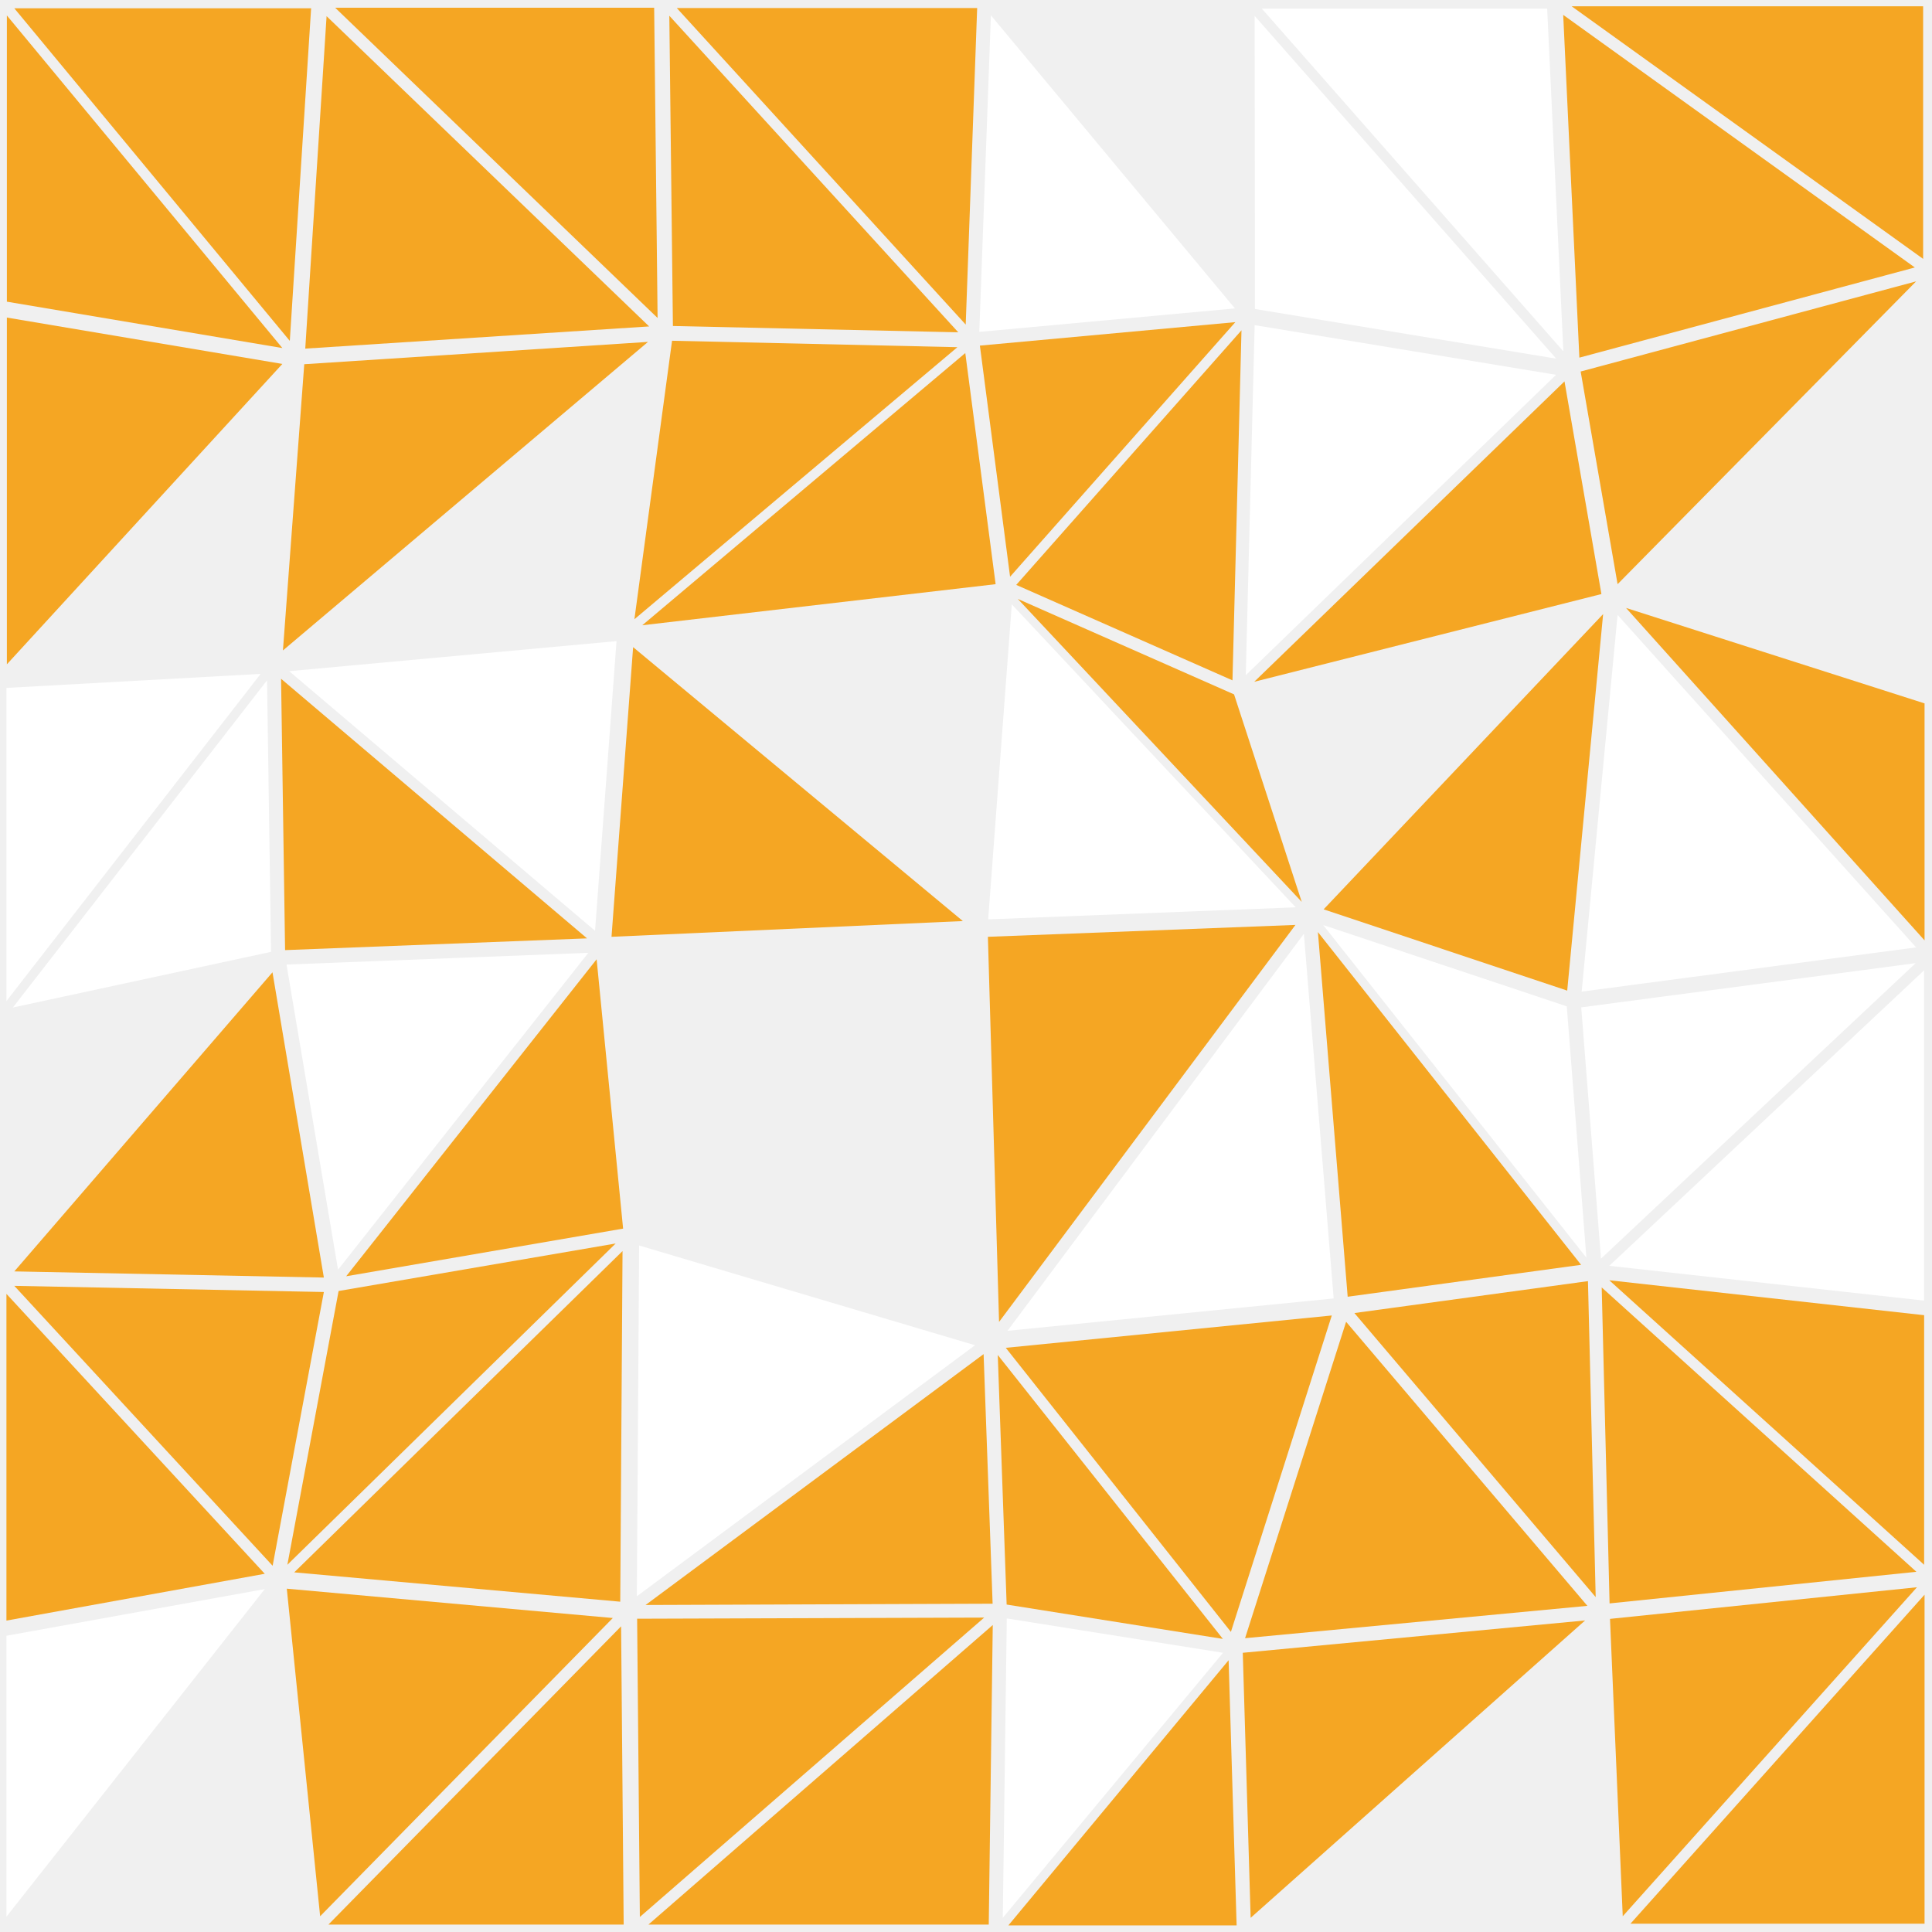
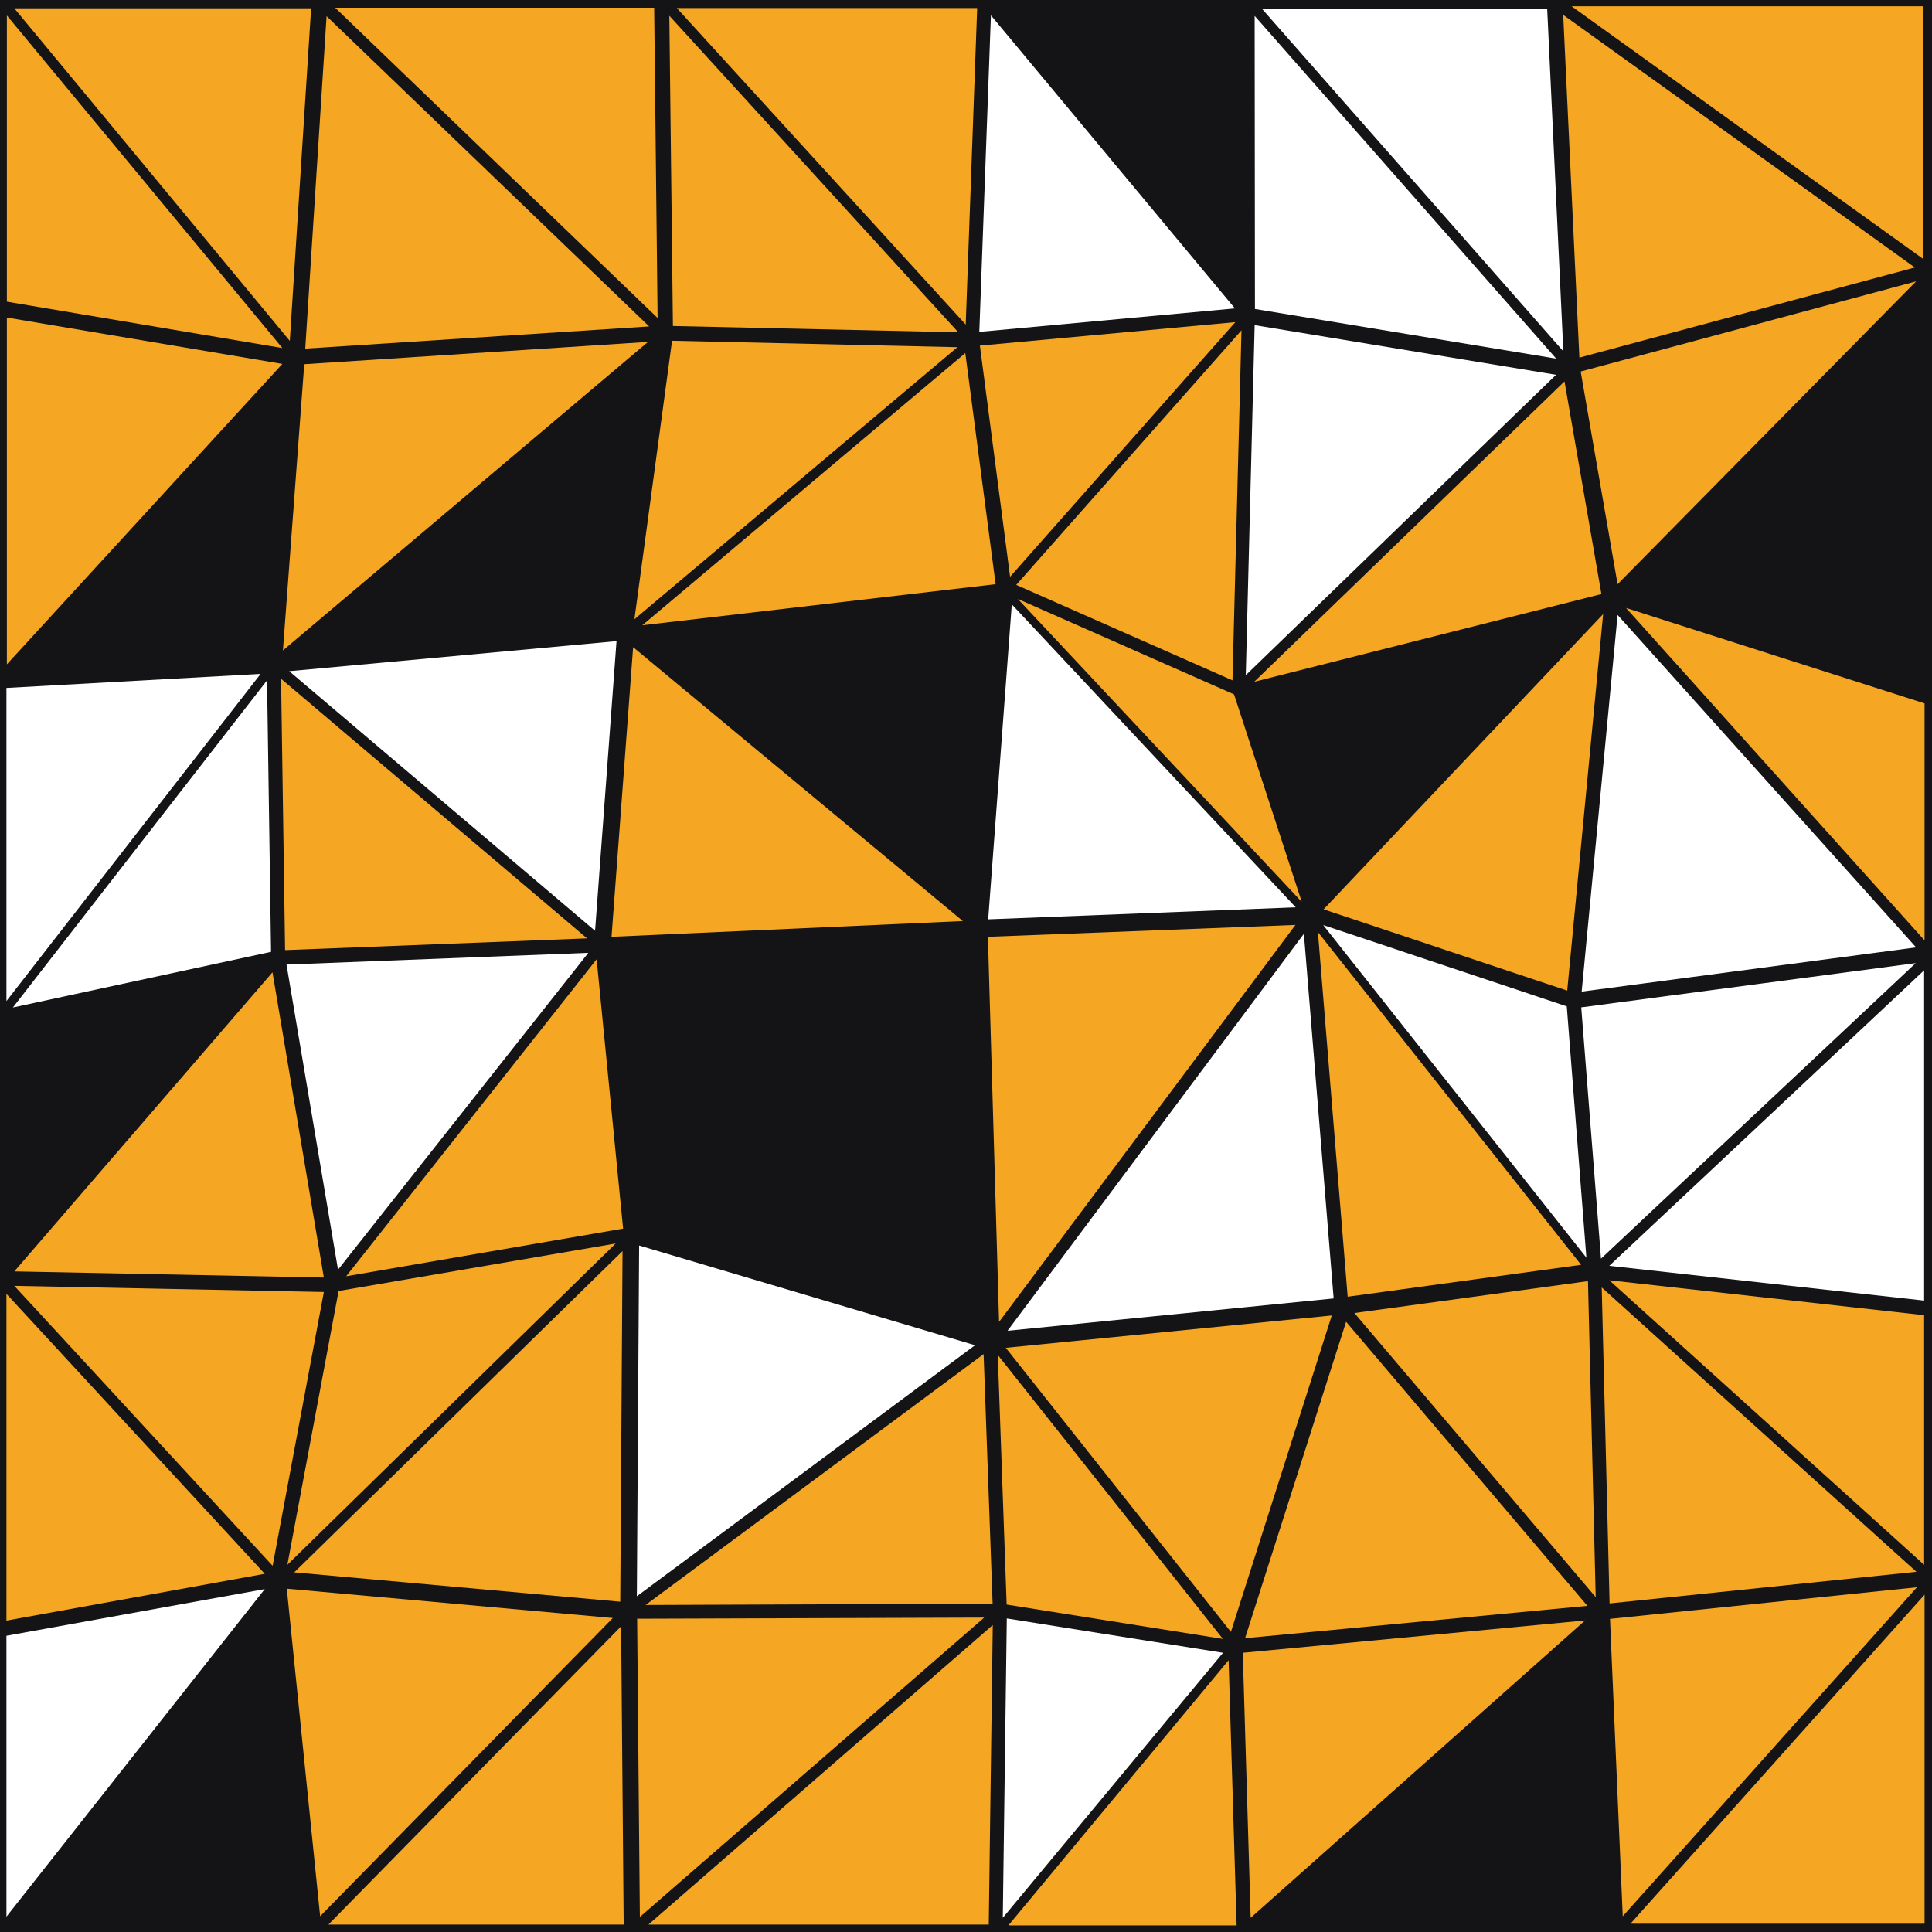
<svg xmlns="http://www.w3.org/2000/svg" width="1024" height="1024" viewBox="0 0 135 135">
+   <rect width="135" height="135" fill="#141416" />
  <polygon points="1.00,0.58 21.74,0.58 20.25,23.82" fill="#F5A623" />
  <polygon points="0.48,1.08 19.73,24.32 0.48,21.08" fill="#F5A623" />
  <polygon points="23.42,0.54 45.71,0.54 45.95,22.22" fill="#F5A623" />
  <polygon points="22.82,1.13 45.36,22.81 21.33,24.36" fill="#F5A623" />
  <polygon points="47.29,0.56 68.28,0.56 67.48,22.68" fill="#F5A623" />
  <polygon points="46.77,1.10 66.96,23.22 47.02,22.78" fill="#F5A623" />
  <polygon points="69.24,1.07 86.29,21.55 68.43,23.19" fill="#FFFFFF" />
  <polygon points="88.17,0.60 108.11,0.60 109.24,24.55" fill="#FFFFFF" />
  <polygon points="87.67,1.11 108.74,25.06 87.69,21.59" fill="#FFFFFF" />
  <polygon points="109.82,0.44 134.38,0.44 134.38,18.09" fill="#F5A623" />
  <polygon points="109.23,1.04 133.80,18.69 110.36,24.99" fill="#F5A623" />
  <polygon points="0.48,22.19 19.73,25.43 0.48,46.42" fill="#F5A623" />
  <polygon points="21.26,25.45 45.28,23.89 19.77,45.45" fill="#F5A623" />
  <polygon points="46.96,23.81 66.90,24.26 44.33,43.27" fill="#F5A623" />
  <polygon points="67.45,24.67 69.57,40.82 44.88,43.69" fill="#F5A623" />
  <polygon points="68.47,24.15 86.32,22.51 70.58,40.30" fill="#F5A623" />
  <polygon points="86.75,23.08 86.12,47.54 71.01,40.87" fill="#F5A623" />
  <polygon points="87.67,22.72 108.73,26.19 87.05,47.18" fill="#FFFFFF" />
  <polygon points="109.32,26.65 111.90,41.51 87.64,47.64" fill="#F5A623" />
  <polygon points="110.45,25.96 133.89,19.66 113.03,40.82" fill="#F5A623" />
  <polygon points="0.45,48.07 18.21,47.09 0.45,69.95" fill="#FFFFFF" />
  <polygon points="18.66,47.54 18.94,66.51 0.90,70.40" fill="#FFFFFF" />
  <polygon points="20.21,46.90 43.08,44.80 41.58,65.04" fill="#FFFFFF" />
  <polygon points="19.64,47.43 41.02,65.57 19.92,66.39" fill="#F5A623" />
  <polygon points="44.24,45.22 67.28,64.36 42.73,65.46" fill="#F5A623" />
  <polygon points="71.12,41.85 86.23,48.52 90.96,63.02" fill="#F5A623" />
  <polygon points="70.70,42.23 90.54,63.40 69.05,64.24" fill="#FFFFFF" />
  <polygon points="112.02,42.91 109.51,69.22 92.49,63.54" fill="#F5A623" />
  <polygon points="113.62,42.48 134.48,49.15 134.48,65.71" fill="#F5A623" />
  <polygon points="113.03,42.97 133.89,66.20 110.52,69.29" fill="#FFFFFF" />
  <polygon points="19.04,67.94 22.63,89.27 1.00,88.84" fill="#F5A623" />
  <polygon points="20.02,67.40 41.11,66.58 23.62,88.72" fill="#FFFFFF" />
  <polygon points="41.69,67.03 43.54,85.85 24.19,89.18" fill="#F5A623" />
  <polygon points="69.03,65.46 90.52,64.63 69.81,92.37" fill="#F5A623" />
  <polygon points="91.11,65.25 93.19,90.73 70.40,92.99" fill="#FFFFFF" />
  <polygon points="92.46,64.64 109.48,70.32 110.85,87.88" fill="#FFFFFF" />
  <polygon points="92.09,65.13 110.48,88.38 94.17,90.61" fill="#F5A623" />
  <polygon points="110.49,70.39 133.86,67.30 111.87,87.95" fill="#FFFFFF" />
  <polygon points="134.45,67.80 134.45,90.88 112.45,88.45" fill="#FFFFFF" />
  <polygon points="1.00,89.85 22.63,90.28 19.05,109.41" fill="#F5A623" />
  <polygon points="0.45,90.41 18.50,109.97 0.45,113.24" fill="#F5A623" />
  <polygon points="23.66,90.21 43.02,86.89 20.08,109.34" fill="#F5A623" />
  <polygon points="43.50,87.42 43.34,111.92 20.56,109.87" fill="#F5A623" />
  <polygon points="44.66,87.03 68.13,94.00 44.50,111.54" fill="#FFFFFF" />
  <polygon points="68.73,94.62 69.36,112.06 45.11,112.15" fill="#F5A623" />
  <polygon points="70.28,94.18 93.06,91.92 86.01,114.03" fill="#F5A623" />
  <polygon points="69.72,94.68 85.45,114.52 70.34,112.12" fill="#F5A623" />
  <polygon points="94.64,91.75 110.96,89.52 111.50,111.60" fill="#F5A623" />
  <polygon points="94.06,92.36 110.92,112.21 87.00,114.47" fill="#F5A623" />
  <polygon points="112.45,89.46 134.45,91.90 134.45,109.34" fill="#F5A623" />
  <polygon points="111.92,89.96 133.91,109.83 112.47,112.04" fill="#F5A623" />
  <polygon points="0.45,114.30 18.50,111.04 0.45,133.93" fill="#FFFFFF" />
  <polygon points="20.04,111.01 42.82,113.06 22.37,133.90" fill="#F5A623" />
  <polygon points="43.40,113.64 43.58,134.48 22.95,134.48" fill="#F5A623" />
  <polygon points="44.52,113.11 68.77,113.03 44.71,133.95" fill="#F5A623" />
  <polygon points="69.37,113.55 69.09,134.48 45.31,134.48" fill="#F5A623" />
  <polygon points="70.35,113.09 85.46,115.49 70.07,134.01" fill="#FFFFFF" />
  <polygon points="85.85,116.01 86.41,134.54 70.46,134.54" fill="#F5A623" />
  <polygon points="86.84,115.49 110.76,113.23 87.39,134.01" fill="#F5A623" />
  <polygon points="112.50,113.12 133.95,110.91 113.39,133.90" fill="#F5A623" />
  <polygon points="134.48,111.43 134.48,134.42 113.93,134.42" fill="#F5A623" />
</svg>
